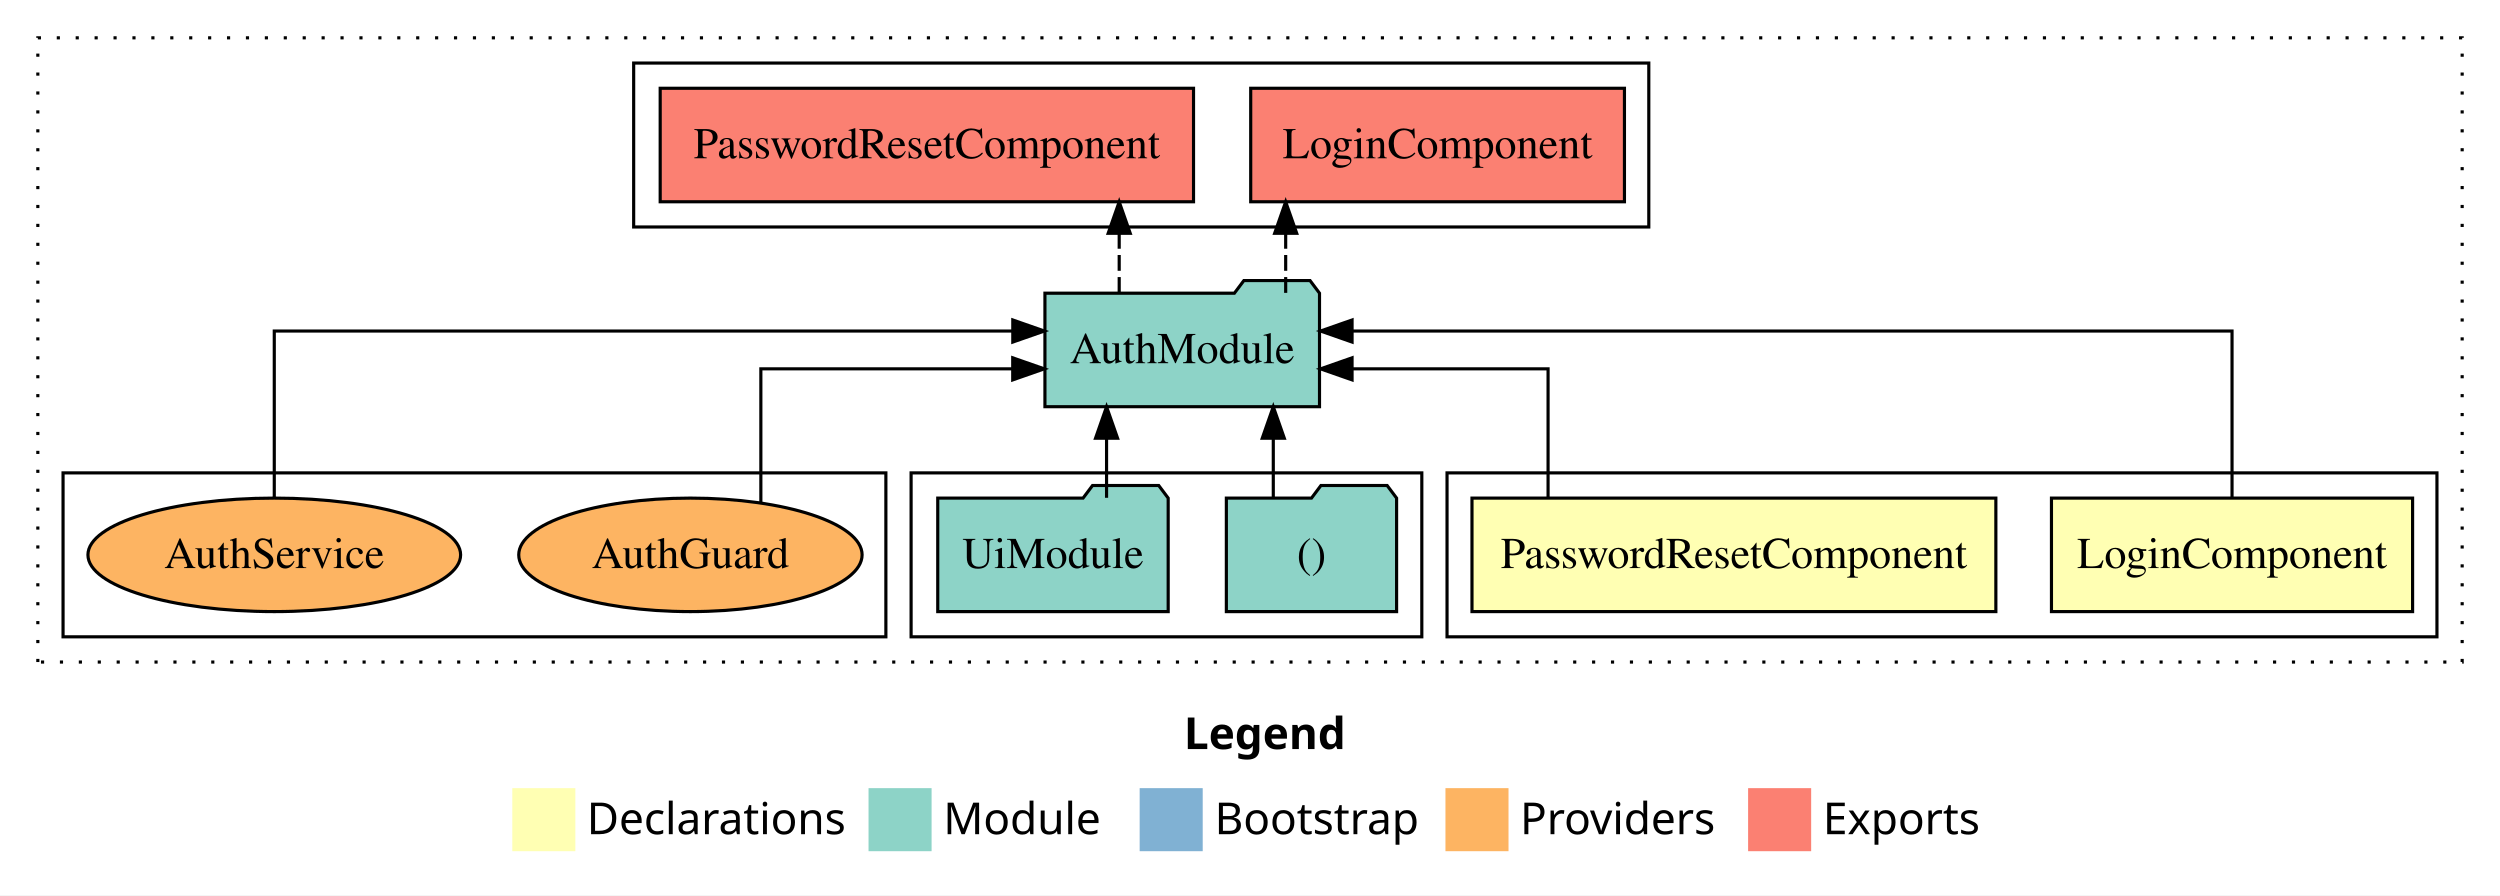
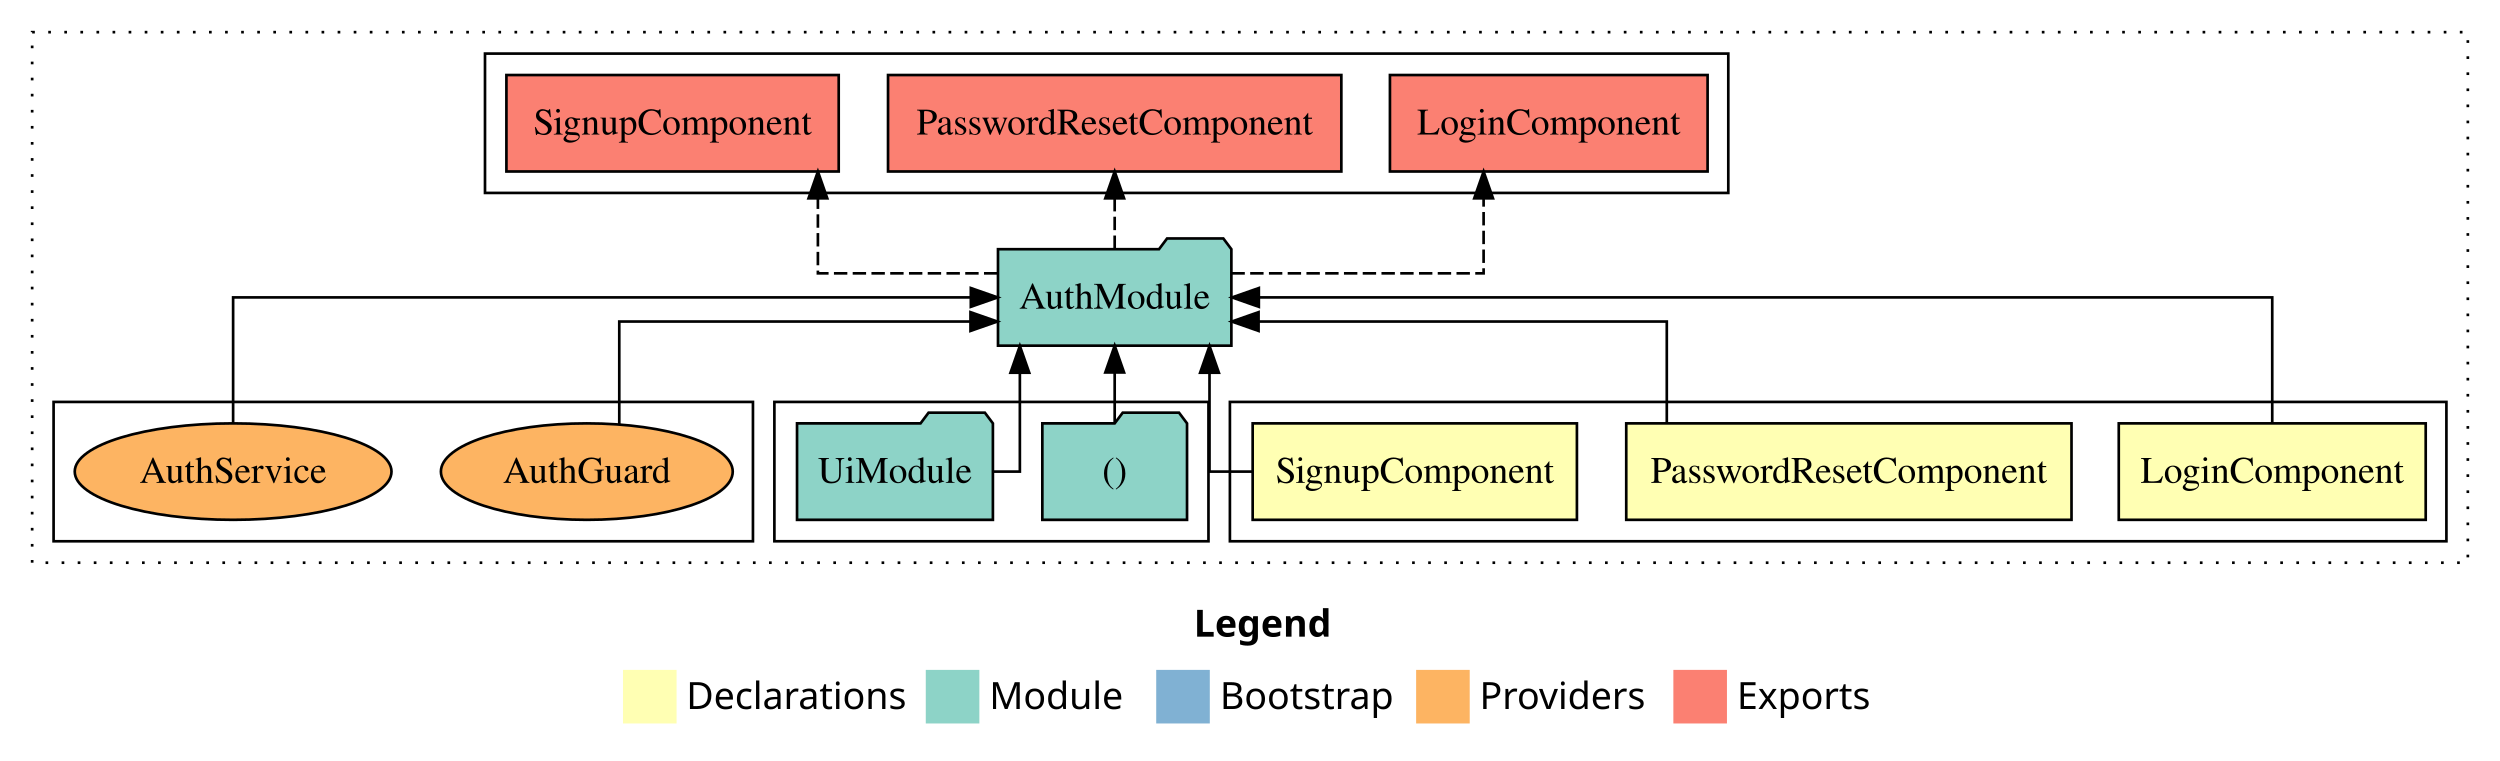
- <svg xmlns="http://www.w3.org/2000/svg" width="793pt" height="284pt" viewBox="0.00 0.00 793.00 284.00">
+ <svg xmlns="http://www.w3.org/2000/svg" width="933pt" height="284pt" viewBox="0.00 0.00 933.00 284.00">
  <g id="graph0" class="graph" transform="scale(1 1) rotate(0) translate(4 280)">
-     <polygon fill="#ffffff" stroke="transparent" points="-4,4 -4,-280 789,-280 789,4 -4,4" />
-     <text text-anchor="start" x="371.509" y="-42.4" font-family="sans-serif" font-weight="bold" font-size="14.00" fill="#000000">Legend</text>
-     <polygon fill="#ffffb3" stroke="transparent" points="158.5,-10 158.5,-30 178.5,-30 178.5,-10 158.5,-10" />
-     <text text-anchor="start" x="182.129" y="-15.4" font-family="sans-serif" font-size="14.00" fill="#000000">  Declarations</text>
-     <polygon fill="#8dd3c7" stroke="transparent" points="271.5,-10 271.5,-30 291.5,-30 291.5,-10 271.5,-10" />
-     <text text-anchor="start" x="295.225" y="-15.4" font-family="sans-serif" font-size="14.00" fill="#000000">  Module</text>
-     <polygon fill="#80b1d3" stroke="transparent" points="357.5,-10 357.5,-30 377.5,-30 377.5,-10 357.5,-10" />
-     <text text-anchor="start" x="381.281" y="-15.4" font-family="sans-serif" font-size="14.00" fill="#000000">  Bootstrap</text>
-     <polygon fill="#fdb462" stroke="transparent" points="454.5,-10 454.5,-30 474.5,-30 474.5,-10 454.5,-10" />
-     <text text-anchor="start" x="478.173" y="-15.4" font-family="sans-serif" font-size="14.00" fill="#000000">  Providers</text>
-     <polygon fill="#fb8072" stroke="transparent" points="550.5,-10 550.5,-30 570.5,-30 570.5,-10 550.5,-10" />
-     <text text-anchor="start" x="574.226" y="-15.4" font-family="sans-serif" font-size="14.00" fill="#000000">  Exports</text>
+     <polygon fill="#ffffff" stroke="transparent" points="-4,4 -4,-280 929,-280 929,4 -4,4" />
+     <text text-anchor="start" x="441.509" y="-42.4" font-family="sans-serif" font-weight="bold" font-size="14.00" fill="#000000">Legend</text>
+     <polygon fill="#ffffb3" stroke="transparent" points="228.5,-10 228.5,-30 248.5,-30 248.5,-10 228.5,-10" />
+     <text text-anchor="start" x="252.129" y="-15.4" font-family="sans-serif" font-size="14.00" fill="#000000">  Declarations</text>
+     <polygon fill="#8dd3c7" stroke="transparent" points="341.5,-10 341.5,-30 361.5,-30 361.5,-10 341.5,-10" />
+     <text text-anchor="start" x="365.225" y="-15.4" font-family="sans-serif" font-size="14.00" fill="#000000">  Module</text>
+     <polygon fill="#80b1d3" stroke="transparent" points="427.5,-10 427.5,-30 447.5,-30 447.5,-10 427.5,-10" />
+     <text text-anchor="start" x="451.281" y="-15.4" font-family="sans-serif" font-size="14.00" fill="#000000">  Bootstrap</text>
+     <polygon fill="#fdb462" stroke="transparent" points="524.5,-10 524.5,-30 544.5,-30 544.5,-10 524.5,-10" />
+     <text text-anchor="start" x="548.173" y="-15.4" font-family="sans-serif" font-size="14.00" fill="#000000">  Providers</text>
+     <polygon fill="#fb8072" stroke="transparent" points="620.5,-10 620.5,-30 640.5,-30 640.5,-10 620.5,-10" />
+     <text text-anchor="start" x="644.226" y="-15.4" font-family="sans-serif" font-size="14.00" fill="#000000">  Exports</text>
    <g id="clust1" class="cluster">
-       <polygon fill="none" stroke="#000000" stroke-dasharray="1,5" points="8,-70 8,-268 777,-268 777,-70 8,-70" />
+       <polygon fill="none" stroke="#000000" stroke-dasharray="1,5" points="8,-70 8,-268 917,-268 917,-70 8,-70" />
    </g>
    <g id="clust2" class="cluster">
-       <polygon fill="none" stroke="#000000" points="455,-78 455,-130 769,-130 769,-78 455,-78" />
+       <polygon fill="none" stroke="#000000" points="455,-78 455,-130 909,-130 909,-78 455,-78" />
    </g>
-     <g id="clust5" class="cluster">
+     <g id="clust6" class="cluster">
      <polygon fill="none" stroke="#000000" points="285,-78 285,-130 447,-130 447,-78 285,-78" />
    </g>
-     <g id="clust6" class="cluster">
-       <polygon fill="none" stroke="#000000" points="197,-208 197,-260 519,-260 519,-208 197,-208" />
+     <g id="clust7" class="cluster">
+       <polygon fill="none" stroke="#000000" points="177,-208 177,-260 641,-260 641,-208 177,-208" />
    </g>
-     <g id="clust8" class="cluster">
+     <g id="clust9" class="cluster">
      <polygon fill="none" stroke="#000000" points="16,-78 16,-130 277,-130 277,-78 16,-78" />
    </g>
    <g id="node1" class="node">
-       <polygon fill="#ffffb3" stroke="#000000" points="761.276,-122 646.724,-122 646.724,-86 761.276,-86 761.276,-122" />
-       <text text-anchor="middle" x="704" y="-99.8" font-family="Times,serif" font-size="14.00" fill="#000000">LoginComponent</text>
+       <polygon fill="#ffffb3" stroke="#000000" points="901.276,-122 786.724,-122 786.724,-86 901.276,-86 901.276,-122" />
+       <text text-anchor="middle" x="844" y="-99.8" font-family="Times,serif" font-size="14.00" fill="#000000">LoginComponent</text>
+     </g>
+     <g id="node4" class="node">
+       <polygon fill="#8dd3c7" stroke="#000000" points="455.548,-187 452.548,-191 431.548,-191 428.548,-187 368.452,-187 368.452,-151 455.548,-151 455.548,-187" />
+       <text text-anchor="middle" x="412" y="-164.8" font-family="Times,serif" font-size="14.00" fill="#000000">AuthModule</text>
+     </g>
+     <g id="edge1" class="edge">
+       <path fill="none" stroke="#000000" d="M844,-122.106C844,-141.339 844,-169 844,-169 844,-169 465.8,-169 465.8,-169" />
+       <polygon fill="#000000" stroke="#000000" points="465.8,-165.5 455.8,-169 465.8,-172.5 465.8,-165.5" />
+     </g>
+     <g id="node2" class="node">
+       <polygon fill="#ffffb3" stroke="#000000" points="769.087,-122 602.913,-122 602.913,-86 769.087,-86 769.087,-122" />
+       <text text-anchor="middle" x="686" y="-99.8" font-family="Times,serif" font-size="14.00" fill="#000000">PasswordResetComponent</text>
+     </g>
+     <g id="edge2" class="edge">
+       <path fill="none" stroke="#000000" d="M618.047,-122.027C618.047,-138.398 618.047,-160 618.047,-160 618.047,-160 465.697,-160 465.697,-160" />
+       <polygon fill="#000000" stroke="#000000" points="465.697,-156.5 455.697,-160 465.697,-163.5 465.697,-156.5" />
    </g>
    <g id="node3" class="node">
-       <polygon fill="#8dd3c7" stroke="#000000" points="414.548,-187 411.548,-191 390.548,-191 387.548,-187 327.452,-187 327.452,-151 414.548,-151 414.548,-187" />
-       <text text-anchor="middle" x="371" y="-164.8" font-family="Times,serif" font-size="14.00" fill="#000000">AuthModule</text>
+       <polygon fill="#ffffb3" stroke="#000000" points="584.506,-122 463.494,-122 463.494,-86 584.506,-86 584.506,-122" />
+       <text text-anchor="middle" x="524" y="-99.8" font-family="Times,serif" font-size="14.00" fill="#000000">SignupComponent</text>
    </g>
-     <g id="edge1" class="edge">
-       <path fill="none" stroke="#000000" d="M704,-122.284C704,-143.321 704,-175 704,-175 704,-175 424.876,-175 424.876,-175" />
-       <polygon fill="#000000" stroke="#000000" points="424.876,-171.5 414.876,-175 424.876,-178.5 424.876,-171.5" />
-     </g>
-     <g id="node2" class="node">
-       <polygon fill="#ffffb3" stroke="#000000" points="629.087,-122 462.913,-122 462.913,-86 629.087,-86 629.087,-122" />
-       <text text-anchor="middle" x="546" y="-99.8" font-family="Times,serif" font-size="14.00" fill="#000000">PasswordResetComponent</text>
-     </g>
-     <g id="edge2" class="edge">
-       <path fill="none" stroke="#000000" d="M487.047,-122.022C487.047,-139.373 487.047,-163 487.047,-163 487.047,-163 424.873,-163 424.873,-163" />
-       <polygon fill="#000000" stroke="#000000" points="424.873,-159.5 414.873,-163 424.872,-166.5 424.873,-159.5" />
-     </g>
-     <g id="node6" class="node">
-       <polygon fill="#fb8072" stroke="#000000" points="511.276,-252 392.724,-252 392.724,-216 511.276,-216 511.276,-252" />
-       <text text-anchor="middle" x="452" y="-229.8" font-family="Times,serif" font-size="14.00" fill="#000000">LoginComponent </text>
-     </g>
-     <g id="edge5" class="edge">
-       <path fill="none" stroke="#000000" stroke-dasharray="5,2" d="M403.818,-187.106C403.818,-187.106 403.818,-205.991 403.818,-205.991" />
-       <polygon fill="#000000" stroke="#000000" points="400.318,-205.991 403.818,-215.991 407.318,-205.991 400.318,-205.991" />
+     <g id="edge3" class="edge">
+       <path fill="none" stroke="#000000" d="M463.261,-104C453.962,-104 447.387,-104 447.387,-104 447.387,-104 447.387,-140.894 447.387,-140.894" />
+       <polygon fill="#000000" stroke="#000000" points="443.887,-140.894 447.387,-150.894 450.887,-140.894 443.887,-140.894" />
    </g>
    <g id="node7" class="node">
-       <polygon fill="#fb8072" stroke="#000000" points="374.587,-252 205.412,-252 205.412,-216 374.587,-216 374.587,-252" />
-       <text text-anchor="middle" x="290" y="-229.8" font-family="Times,serif" font-size="14.00" fill="#000000">PasswordResetComponent </text>
+       <polygon fill="#fb8072" stroke="#000000" points="633.276,-252 514.724,-252 514.724,-216 633.276,-216 633.276,-252" />
+       <text text-anchor="middle" x="574" y="-229.8" font-family="Times,serif" font-size="14.00" fill="#000000">LoginComponent </text>
    </g>
    <g id="edge6" class="edge">
-       <path fill="none" stroke="#000000" stroke-dasharray="5,2" d="M351.01,-187.106C351.01,-187.106 351.01,-205.991 351.01,-205.991" />
-       <polygon fill="#000000" stroke="#000000" points="347.51,-205.991 351.01,-215.991 354.51,-205.991 347.51,-205.991" />
+       <path fill="none" stroke="#000000" stroke-dasharray="5,2" d="M455.564,-178C495.9,-178 549.683,-178 549.683,-178 549.683,-178 549.683,-205.973 549.683,-205.973" />
+       <polygon fill="#000000" stroke="#000000" points="546.183,-205.973 549.683,-215.973 553.183,-205.973 546.183,-205.973" />
    </g>
-     <g id="node4" class="node">
+     <g id="node8" class="node">
+       <polygon fill="#fb8072" stroke="#000000" points="496.587,-252 327.413,-252 327.413,-216 496.587,-216 496.587,-252" />
+       <text text-anchor="middle" x="412" y="-229.8" font-family="Times,serif" font-size="14.00" fill="#000000">PasswordResetComponent </text>
+     </g>
+     <g id="edge7" class="edge">
+       <path fill="none" stroke="#000000" stroke-dasharray="5,2" d="M412,-187.106C412,-187.106 412,-205.991 412,-205.991" />
+       <polygon fill="#000000" stroke="#000000" points="408.5,-205.991 412,-215.991 415.5,-205.991 408.5,-205.991" />
+     </g>
+     <g id="node9" class="node">
+       <polygon fill="#fb8072" stroke="#000000" points="309.007,-252 184.993,-252 184.993,-216 309.007,-216 309.007,-252" />
+       <text text-anchor="middle" x="247" y="-229.8" font-family="Times,serif" font-size="14.00" fill="#000000">SignupComponent </text>
+     </g>
+     <g id="edge8" class="edge">
+       <path fill="none" stroke="#000000" stroke-dasharray="5,2" d="M368.225,-178C337.265,-178 301.24,-178 301.24,-178 301.24,-178 301.24,-205.973 301.24,-205.973" />
+       <polygon fill="#000000" stroke="#000000" points="297.74,-205.973 301.24,-215.973 304.74,-205.973 297.74,-205.973" />
+     </g>
+     <g id="node5" class="node">
      <polygon fill="#8dd3c7" stroke="#000000" points="439,-122 436,-126 415,-126 412,-122 385,-122 385,-86 439,-86 439,-122" />
      <text text-anchor="middle" x="412" y="-99.8" font-family="Times,serif" font-size="14.00" fill="#000000">()</text>
    </g>
-     <g id="edge3" class="edge">
-       <path fill="none" stroke="#000000" d="M399.887,-122.106C399.887,-122.106 399.887,-140.991 399.887,-140.991" />
-       <polygon fill="#000000" stroke="#000000" points="396.387,-140.991 399.887,-150.991 403.387,-140.991 396.387,-140.991" />
+     <g id="edge4" class="edge">
+       <path fill="none" stroke="#000000" d="M412,-122.106C412,-122.106 412,-140.991 412,-140.991" />
+       <polygon fill="#000000" stroke="#000000" points="408.5,-140.991 412,-150.991 415.5,-140.991 408.5,-140.991" />
    </g>
-     <g id="node5" class="node">
+     <g id="node6" class="node">
      <polygon fill="#8dd3c7" stroke="#000000" points="366.548,-122 363.548,-126 342.548,-126 339.548,-122 293.452,-122 293.452,-86 366.548,-86 366.548,-122" />
      <text text-anchor="middle" x="330" y="-99.8" font-family="Times,serif" font-size="14.00" fill="#000000">UiModule</text>
    </g>
-     <g id="edge4" class="edge">
-       <path fill="none" stroke="#000000" d="M347,-122.106C347,-122.106 347,-140.991 347,-140.991" />
-       <polygon fill="#000000" stroke="#000000" points="343.5,-140.991 347,-150.991 350.5,-140.991 343.5,-140.991" />
+     <g id="edge5" class="edge">
+       <path fill="none" stroke="#000000" d="M366.728,-104C372.505,-104 376.613,-104 376.613,-104 376.613,-104 376.613,-140.894 376.613,-140.894" />
+       <polygon fill="#000000" stroke="#000000" points="373.113,-140.894 376.613,-150.894 380.113,-140.894 373.113,-140.894" />
    </g>
-     <g id="node8" class="node">
+     <g id="node10" class="node">
      <ellipse fill="#fdb462" stroke="#000000" cx="215" cy="-104" rx="54.457" ry="18" />
      <text text-anchor="middle" x="215" y="-99.8" font-family="Times,serif" font-size="14.00" fill="#000000">AuthGuard</text>
    </g>
-     <g id="edge7" class="edge">
-       <path fill="none" stroke="#000000" d="M237.342,-120.435C237.342,-137.892 237.342,-163 237.342,-163 237.342,-163 317.236,-163 317.236,-163" />
-       <polygon fill="#000000" stroke="#000000" points="317.236,-166.5 327.236,-163 317.236,-159.5 317.236,-166.5" />
+     <g id="edge9" class="edge">
+       <path fill="none" stroke="#000000" d="M227.113,-121.719C227.113,-138.125 227.113,-160 227.113,-160 227.113,-160 358.184,-160 358.184,-160" />
+       <polygon fill="#000000" stroke="#000000" points="358.184,-163.5 368.184,-160 358.184,-156.5 358.184,-163.5" />
    </g>
-     <g id="node9" class="node">
+     <g id="node11" class="node">
      <ellipse fill="#fdb462" stroke="#000000" cx="83" cy="-104" rx="59.108" ry="18" />
      <text text-anchor="middle" x="83" y="-99.8" font-family="Times,serif" font-size="14.00" fill="#000000">AuthService</text>
    </g>
-     <g id="edge8" class="edge">
-       <path fill="none" stroke="#000000" d="M83,-122.284C83,-143.321 83,-175 83,-175 83,-175 317.259,-175 317.259,-175" />
-       <polygon fill="#000000" stroke="#000000" points="317.259,-178.5 327.259,-175 317.259,-171.5 317.259,-178.5" />
+     <g id="edge10" class="edge">
+       <path fill="none" stroke="#000000" d="M83,-122.106C83,-141.339 83,-169 83,-169 83,-169 358.311,-169 358.311,-169" />
+       <polygon fill="#000000" stroke="#000000" points="358.311,-172.5 368.311,-169 358.311,-165.5 358.311,-172.5" />
    </g>
  </g>
</svg>
